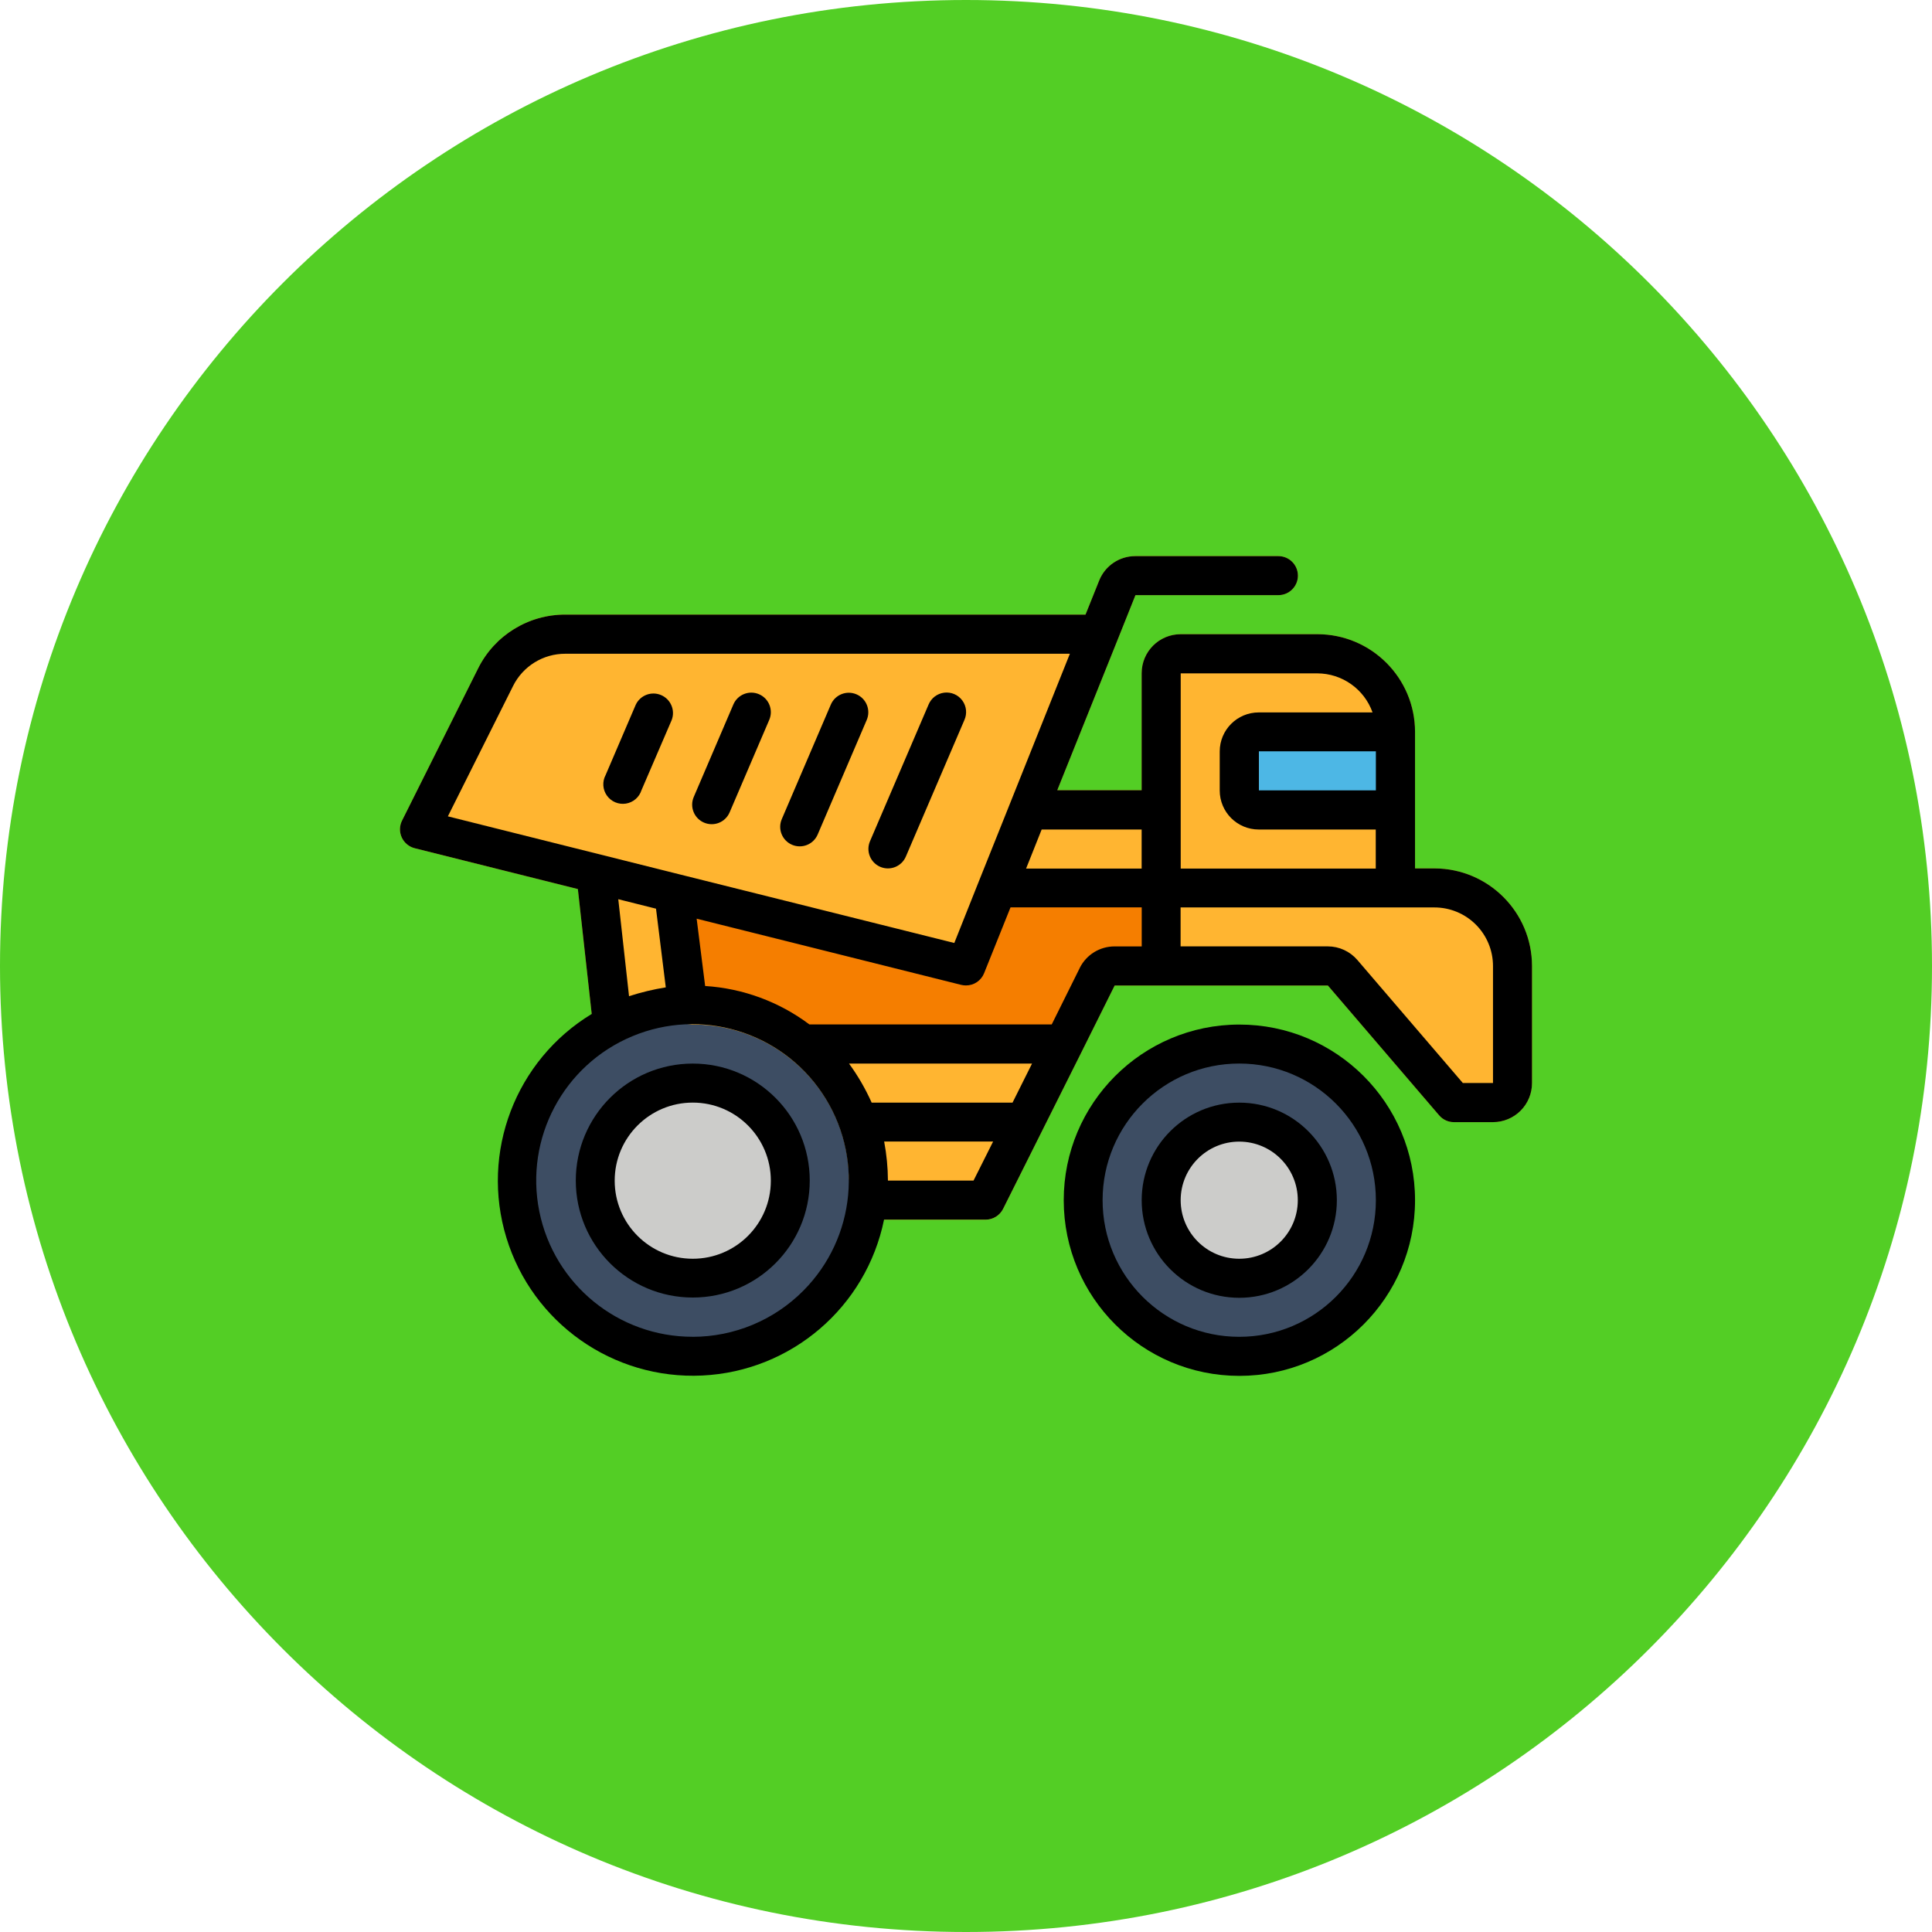
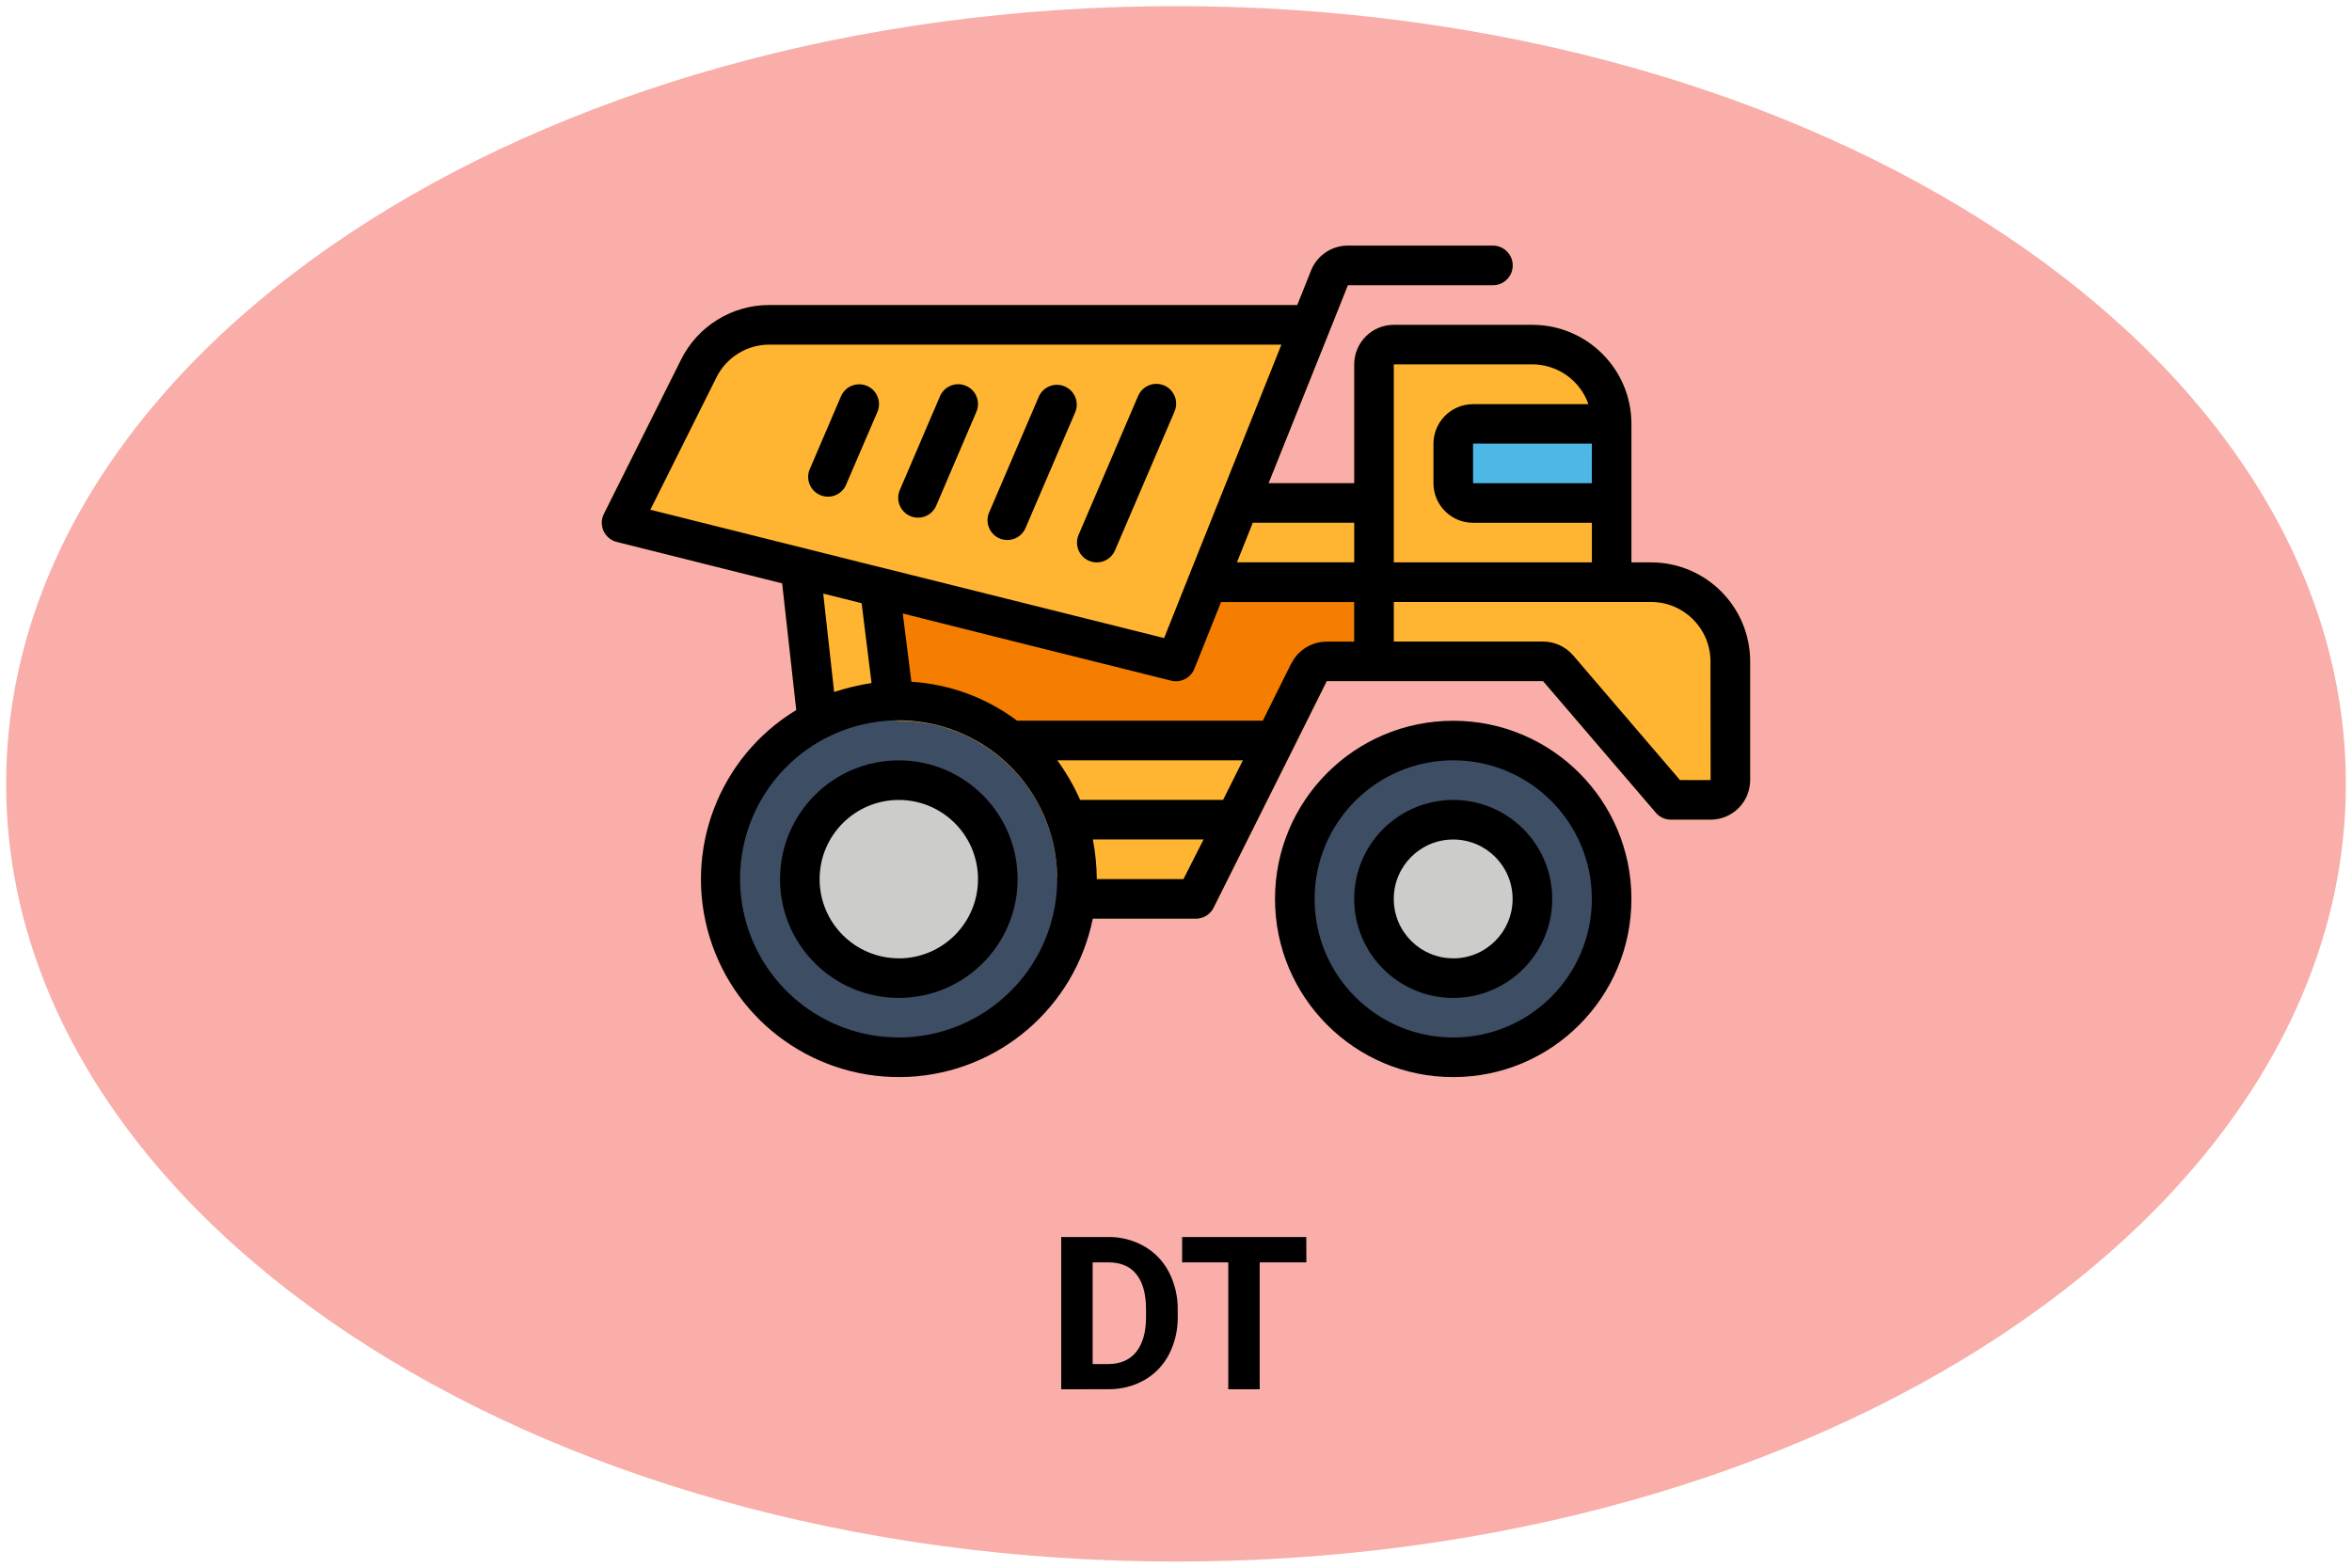
- <svg xmlns="http://www.w3.org/2000/svg" viewBox="0 0 512 512">
-   <circle cx="256" cy="256" fill="#53ce25" r="256" />
-   <circle cx="183.43" cy="312.9" fill="#3d4d63" r="46.71" />
-   <circle cx="328.41" cy="318.07" fill="#3d4d63" r="41.54" />
-   <circle cx="183.43" cy="312.9" fill="#ccccca" r="26.86" />
-   <circle cx="328.41" cy="318.07" fill="#ccccca" r="21.69" />
-   <path d="m234.28 323.24h26.89a5.18 5.18 0 0 0 4.66-2.86l20.69-41.38 8.88-17.83h56.5l29.48 34.4a5.17 5.17 0 0 0 3.93 1.81h10.35a10.34 10.34 0 0 0 10.34-10.38v-31a25.89 25.89 0 0 0 -25.86-25.86h-5.14v-36.21a25.9 25.9 0 0 0 -25.87-25.86h-36.23a10.34 10.34 0 0 0 -10.35 10.34v31h-22.36l15.81-39.41 4.91-12.28h37.88a5.17 5.17 0 1 0 0-10.34h-37.91a10.28 10.28 0 0 0 -9.6 6.5l-3.61 9h-137.85a25.72 25.72 0 0 0 -23.13 14.29l-20.14 40.29a5.16 5.16 0 0 0 3.37 7.33l43.22 10.82 3.67 33.1 26.58 2.79a41.38 41.38 0 0 1 41.61 41.1zm130.34-113.79h-31v-10.35h31z" fill="#ffb531" />
-   <path d="m178.42 238.31 5 27.88s23.91 2.14 31.19 11.94h67.24l10.35-19.91 17.8-1.22v-21.69h-44.63l-9.37 18.77z" fill="#f57e00" />
-   <path d="m330.38 194.46h37.31v18.42h-37.31z" fill="#4db7e5" />
-   <path d="m328.41 271.52a46.55 46.55 0 1 0 46.59 46.55 46.55 46.55 0 0 0 -46.59-46.55zm0 82.75a36.21 36.21 0 1 1 36.21-36.2 36.2 36.2 0 0 1 -36.21 36.2z" />
-   <path d="m328.41 292.21a25.86 25.86 0 1 0 25.87 25.86 25.86 25.86 0 0 0 -25.87-25.86zm0 41.37a15.52 15.52 0 1 1 15.52-15.51 15.51 15.51 0 0 1 -15.52 15.51z" />
-   <path d="m183.59 281.86a31 31 0 1 0 31 31 31 31 0 0 0 -31-31zm0 51.72a20.69 20.69 0 1 1 20.69-20.68 20.68 20.68 0 0 1 -20.69 20.68z" />
-   <path d="m380.14 230.14h-5.14v-36.21a25.9 25.9 0 0 0 -25.87-25.86h-36.23a10.34 10.34 0 0 0 -10.35 10.34v31h-22.36l15.81-39.41 4.91-12.28h37.88a5.17 5.17 0 1 0 0-10.34h-37.91a10.28 10.28 0 0 0 -9.6 6.5l-3.61 9h-137.85a25.72 25.72 0 0 0 -23.13 14.29l-20.14 40.29a5.16 5.16 0 0 0 3.37 7.33l43.22 10.82 3.67 33.1a51.69 51.69 0 1 0 77.47 54.51h26.89a5.18 5.18 0 0 0 4.66-2.86l20.69-41.36 8.88-17.83h56.5l29.48 34.4a5.17 5.17 0 0 0 3.93 1.81h10.35a10.34 10.34 0 0 0 10.34-10.38v-31a25.89 25.89 0 0 0 -25.86-25.86zm-15.52-20.69h-31v-10.35h31zm-51.72-31h36.2a15.58 15.58 0 0 1 14.64 10.35h-30.15a10.34 10.34 0 0 0 -10.35 10.34v10.35a10.34 10.34 0 0 0 10.35 10.34h31v10.35h-51.69zm-36.85 41.38h26.5v10.35h-30.63l.88-2.19zm-140.1-38a15.42 15.42 0 0 1 13.87-8.58h133.71l-18.94 47.37-5.12 12.78-6.57 16.5-41.42-10.35-31.65-7.9-3.27-.82-57.87-14.49zm30.75 82.17-2.85-25.7 10 2.51 2.59 20.85a65.23 65.23 0 0 0 -9.74 2.34zm16.89 90.26a41.42 41.42 0 1 1 29.35-12.26 41.37 41.37 0 0 1 -29.35 12.27zm41.41-72.4h48.5l-5.17 10.35h-37.33a56.66 56.66 0 0 0 -6-10.35zm33 31h-22.69a57 57 0 0 0 -1-10.35h28.88zm28.17-56.38-7.45 15h-64.23a51.43 51.43 0 0 0 -27.62-10.18l-2.25-17.84 24.31 6.08 45.79 11.46a5.53 5.53 0 0 0 1.28.15 5.15 5.15 0 0 0 4.8-3.25l7-17.44h34.77v10.35h-7.17a10.29 10.29 0 0 0 -9.25 5.69zm109.49 30.52h-8l-27.93-32.58a10.35 10.35 0 0 0 -7.86-3.62h-39v-10.32h67.24a15.52 15.52 0 0 1 15.55 15.52z" />
-   <path d="m233.27 229.72a5.17 5.17 0 0 0 6.79-2.72l15.52-36.2a5.17 5.17 0 1 0 -9.5-4.08l-15.52 36.21a5.17 5.17 0 0 0 2.71 6.79z" />
-   <path d="m209.89 223.87a5.17 5.17 0 0 0 6.8-2.71l13-30.36a5.17 5.17 0 0 0 -9.51-4.08l-13 30.36a5.17 5.17 0 0 0 2.71 6.79z" />
-   <path d="m186.57 218a5.16 5.16 0 0 0 6.79-2.72l10.5-24.51a5.17 5.17 0 1 0 -9.51-4.08l-10.5 24.52a5.17 5.17 0 0 0 2.72 6.79z" />
-   <path d="m178 190.83a5.18 5.18 0 0 0 -9.51-4.09l-8 18.67a5.18 5.18 0 1 0 9.51 4z" />
+ <svg xmlns="http://www.w3.org/2000/svg" viewBox="0 0 768 512">
+   <defs>
+     <style>.cls-1{fill:#f9aeaa;}.cls-2{fill:#3d4d63;}.cls-3{fill:#ccccca;}.cls-4{fill:#ffb531;}.cls-5{fill:#f57e00;}.cls-6{fill:#4db7e5;}</style>
+   </defs>
+   <g id="Equipments">
+     <g id="base">
+       <ellipse class="cls-1" cx="384" cy="256" rx="382" ry="254" />
+     </g>
+     <g id="icon-dump_truck">
+       <circle id="color" class="cls-2" cx="293.29" cy="287.12" r="58.39" />
+       <circle id="color-2" data-name="color" class="cls-2" cx="474.52" cy="293.58" r="51.92" />
+       <circle id="color-3" data-name="color" class="cls-3" cx="293.29" cy="287.12" r="33.58" />
+       <circle id="color-4" data-name="color" class="cls-3" cx="474.52" cy="293.58" r="27.12" />
+       <path id="color-5" data-name="color" class="cls-4" d="M356.85,300.05h33.62a6.47,6.47,0,0,0,5.82-3.57l25.86-51.73,11.1-22.29h70.62l36.85,43a6.46,6.46,0,0,0,4.92,2.25h12.93a12.92,12.92,0,0,0,12.93-12.93V216a32.37,32.37,0,0,0-32.33-32.33h-6.46V138.41a32.37,32.37,0,0,0-32.33-32.32H455.12A12.93,12.93,0,0,0,442.19,119v38.79H414.24L434,108.5l6.13-15.34h47.35a6.47,6.47,0,0,0,0-12.94H440.1a12.89,12.89,0,0,0-12,8.13l-4.5,11.27H251.28a32.14,32.14,0,0,0-28.91,17.87l-25.19,50.36A6.46,6.46,0,0,0,201.4,177l54,13.52,4.6,41.38,33.22,3.49a51.73,51.73,0,0,1,52,51.35ZM519.78,157.81H481V144.88h38.8Z" />
+       <path id="color-6" data-name="color" class="cls-5" d="M287,193.88l6.27,34.85s29.89,2.68,39,14.94h84.05l12.93-24.9,22.23-1.52V190.14H395.71L384,213.6Z" />
+       <rect id="color-7" data-name="color" class="cls-6" x="476.98" y="139.07" width="46.64" height="23.03" />
+       <path d="M474.52,235.4a58.19,58.19,0,1,0,58.19,58.18A58.18,58.18,0,0,0,474.52,235.4Zm0,103.44a45.26,45.26,0,1,1,45.26-45.26A45.26,45.26,0,0,1,474.52,338.84Z" />
+       <path d="M474.52,261.26a32.33,32.33,0,1,0,32.33,32.32A32.32,32.32,0,0,0,474.52,261.26Zm0,51.72a19.4,19.4,0,1,1,19.39-19.4A19.4,19.4,0,0,1,474.52,313Z" />
+       <path d="M293.49,248.33a38.79,38.79,0,1,0,38.79,38.79A38.8,38.8,0,0,0,293.49,248.33Zm0,64.65a25.86,25.86,0,1,1,25.86-25.86A25.86,25.86,0,0,1,293.49,313Z" />
+       <path d="M539.17,183.67h-6.46V138.41a32.37,32.37,0,0,0-32.33-32.32H455.12A12.93,12.93,0,0,0,442.19,119v38.79H414.24L434,108.5l6.13-15.34h47.35a6.47,6.47,0,0,0,0-12.94H440.1a12.89,12.89,0,0,0-12,8.13l-4.5,11.27H251.28a32.14,32.14,0,0,0-28.91,17.87l-25.19,50.36A6.46,6.46,0,0,0,201.4,177l54,13.52,4.6,41.38a64.62,64.62,0,1,0,96.83,68.14h33.62a6.47,6.47,0,0,0,5.82-3.57l25.86-51.73,11.1-22.29h70.62l36.85,43a6.46,6.46,0,0,0,4.92,2.25h12.93a12.92,12.92,0,0,0,12.93-12.93V216A32.37,32.37,0,0,0,539.17,183.67Zm-19.39-25.86H481V144.88h38.8ZM455.12,119h45.26A19.44,19.44,0,0,1,518.67,132H481a12.93,12.93,0,0,0-12.93,12.93v12.93A12.93,12.93,0,0,0,481,170.74h38.8v12.93H455.12Zm-46.05,51.72h33.12v12.93H403.9l1.1-2.74ZM233.93,123.27a19.29,19.29,0,0,1,17.35-10.72H418.42l-23.68,59.21-6.4,16-8.22,20.63-51.77-12.93-39.57-9.88-4.08-1-72.34-18.1ZM272.37,226l-3.56-32.14L281.35,197l3.23,26.07A80.08,80.08,0,0,0,272.37,226Zm21.12,112.82a51.78,51.78,0,1,1,36.68-15.29A51.73,51.73,0,0,1,293.49,338.84Zm51.72-90.51h60.63l-6.47,12.93H352.7a71.66,71.66,0,0,0-7.46-12.93Zm41.23,38.79h-28.3a71,71,0,0,0-1.29-12.93H393Zm35.21-70.47-9.32,18.75H332.12a64.32,64.32,0,0,0-34.53-12.73l-2.81-22.29L325.17,208l57.23,14.3a6.15,6.15,0,0,0,1.6.19,6.46,6.46,0,0,0,6-4.06l8.71-21.8h43.47v12.93h-8.94a12.87,12.87,0,0,0-11.56,7.12Zm136.92,38.14h-10L513.7,214.06a13,13,0,0,0-9.83-4.53H455.12V196.6h84a19.41,19.41,0,0,1,19.4,19.4Z" />
+       <path d="M355.59,183.15a6.46,6.46,0,0,0,8.49-3.4l19.4-45.25a6.47,6.47,0,1,0-11.89-5.1L352.2,174.66A6.46,6.46,0,0,0,355.59,183.15Z" />
+       <path d="M326.36,175.84a6.47,6.47,0,0,0,8.5-3.39l16.29-37.95a6.47,6.47,0,0,0-11.88-5.11l-16.3,38A6.47,6.47,0,0,0,326.36,175.84Z" />
+       <path d="M297.22,168.54a6.46,6.46,0,0,0,8.49-3.4l13.11-30.64a6.46,6.46,0,1,0-11.88-5.1l-13.13,30.65A6.47,6.47,0,0,0,297.22,168.54Z" />
+       <path d="M286.5,134.54a6.47,6.47,0,0,0-11.89-5.11l-10,23.34a6.47,6.47,0,1,0,11.89,5Z" />
+     </g>
+     <path d="M346.52,453.74V404h15.31a23.24,23.24,0,0,1,11.74,3,20.57,20.57,0,0,1,8.09,8.41,26,26,0,0,1,2.9,12.39V430a26,26,0,0,1-2.85,12.34,20.42,20.42,0,0,1-8,8.37,23.41,23.41,0,0,1-11.72,3Zm10.26-41.46V445.5h5q6,0,9.2-3.93c2.11-2.62,3.2-6.37,3.24-11.24V427.7q0-7.59-3.14-11.51t-9.2-3.91Z" />
+     <path d="M426.57,412.28H411.33v41.46H401.07V412.28H386V404h40.54Z" />
+   </g>
</svg>
